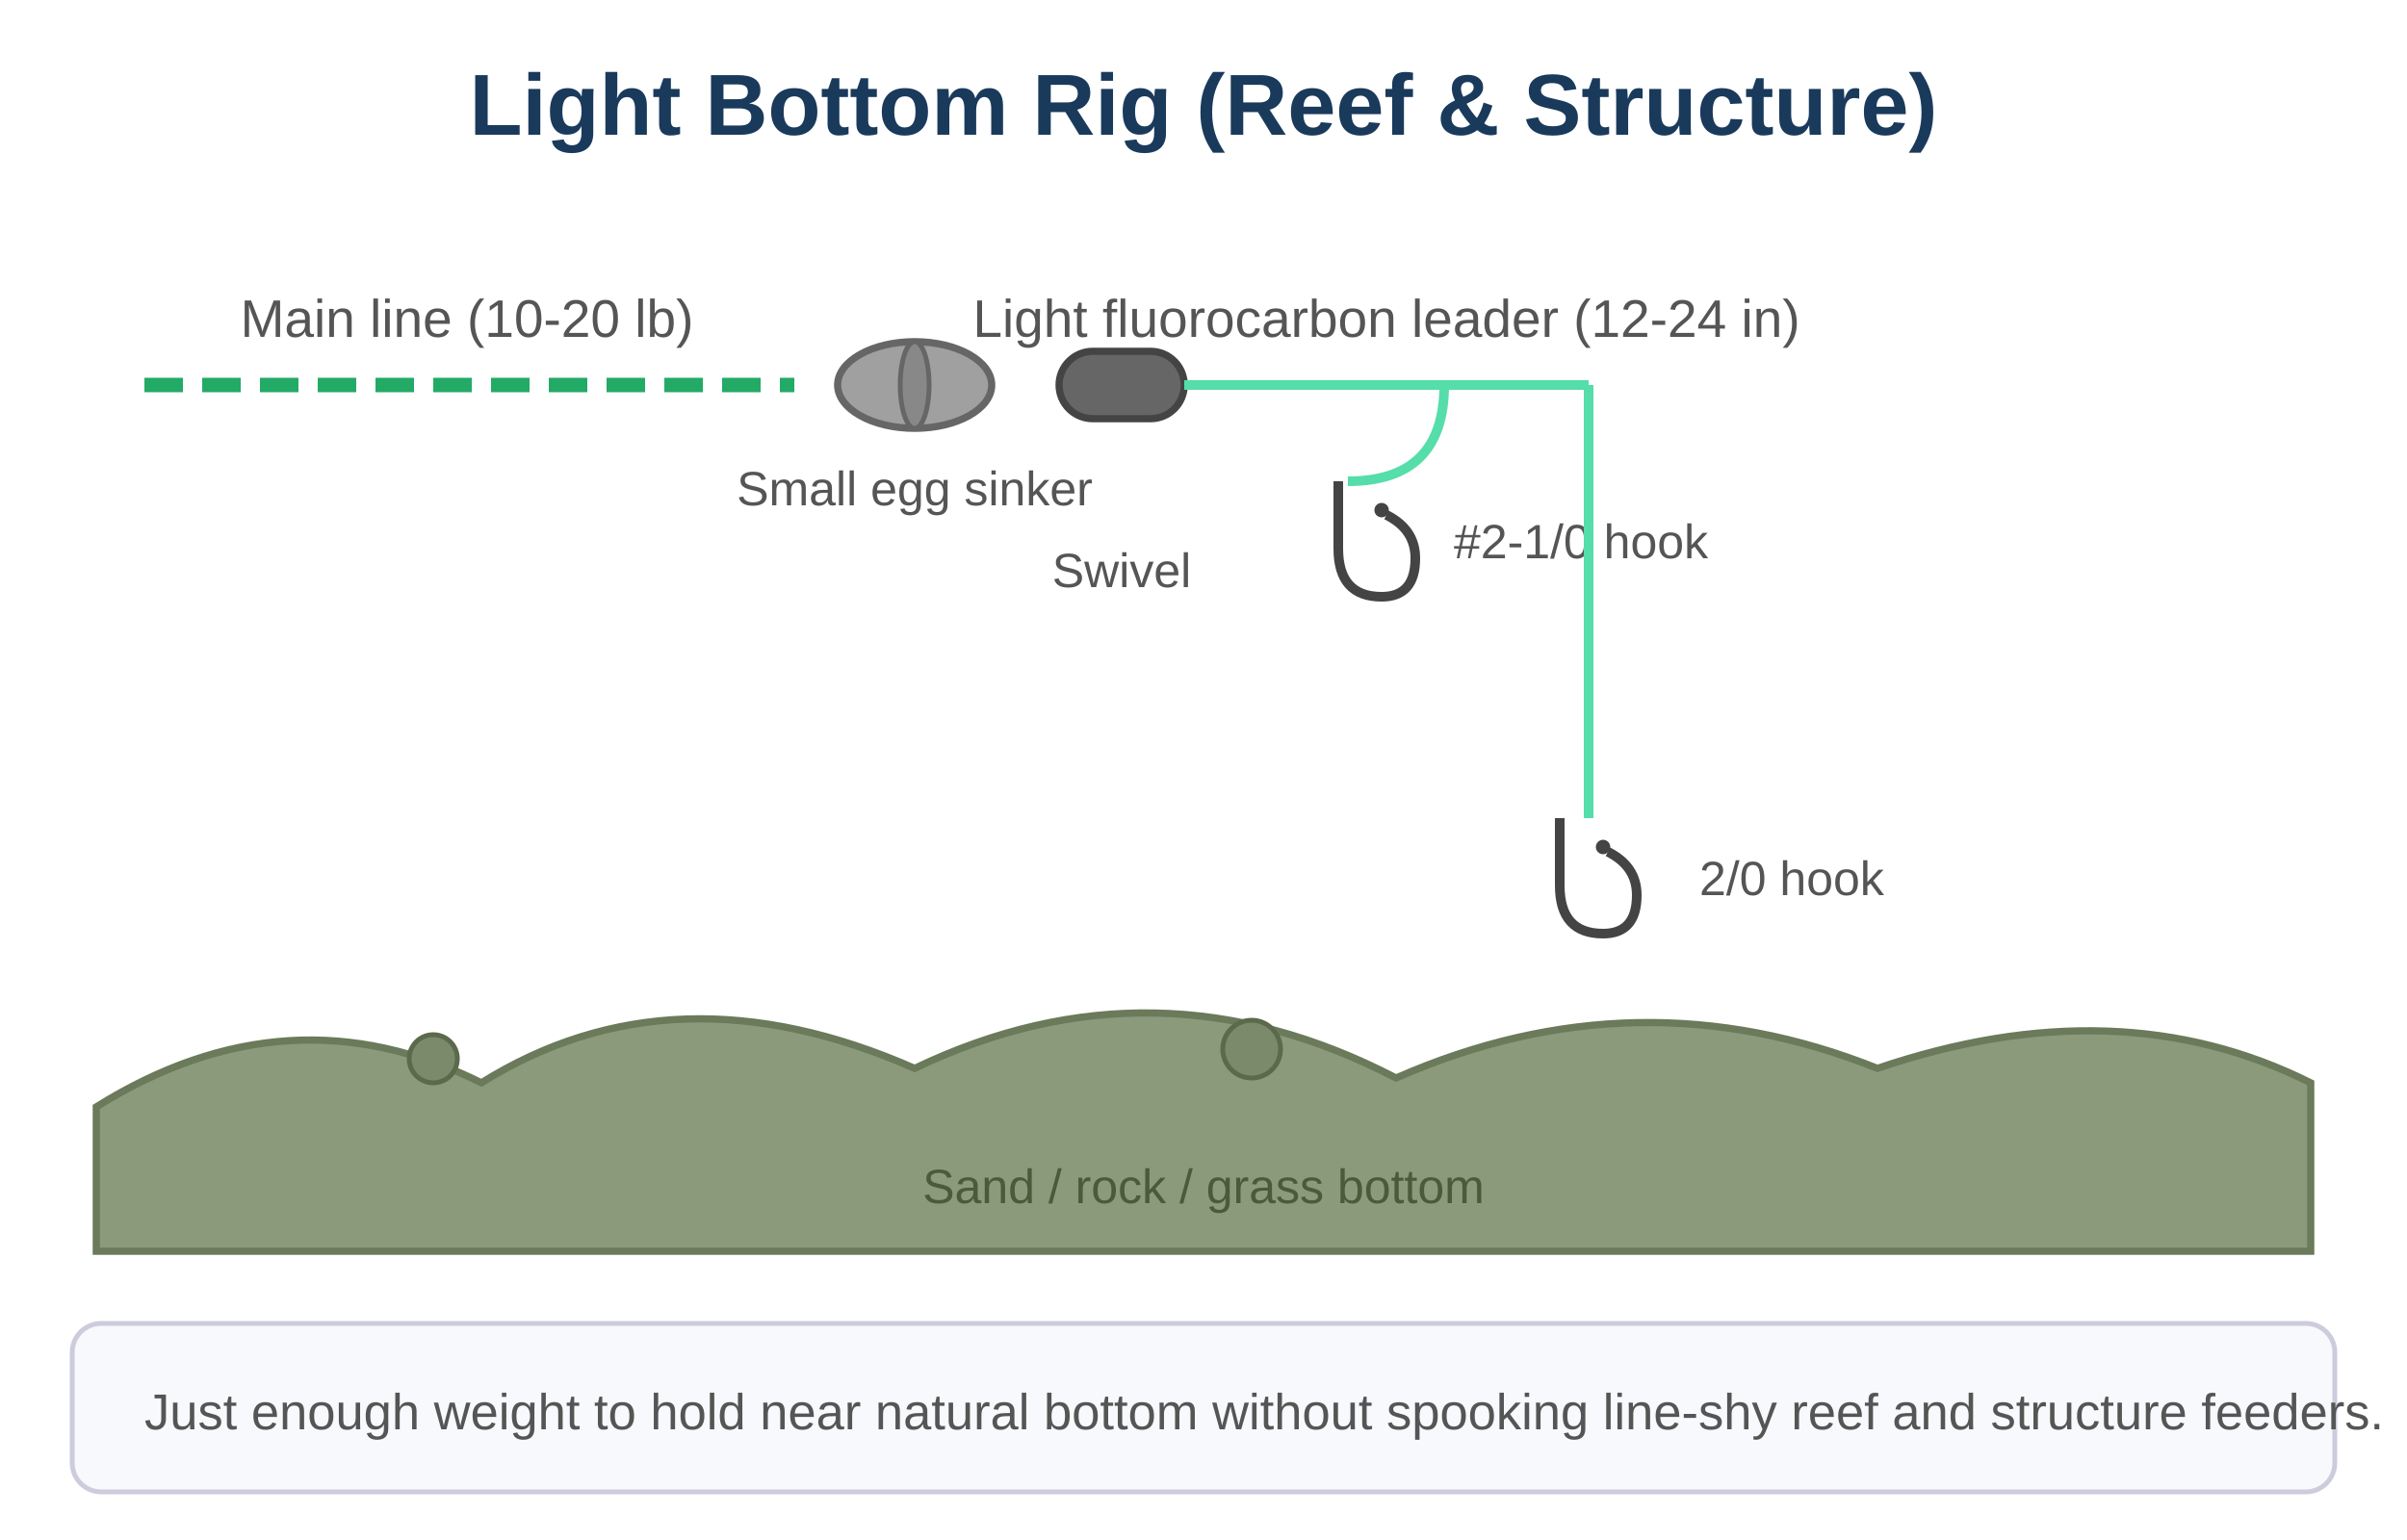
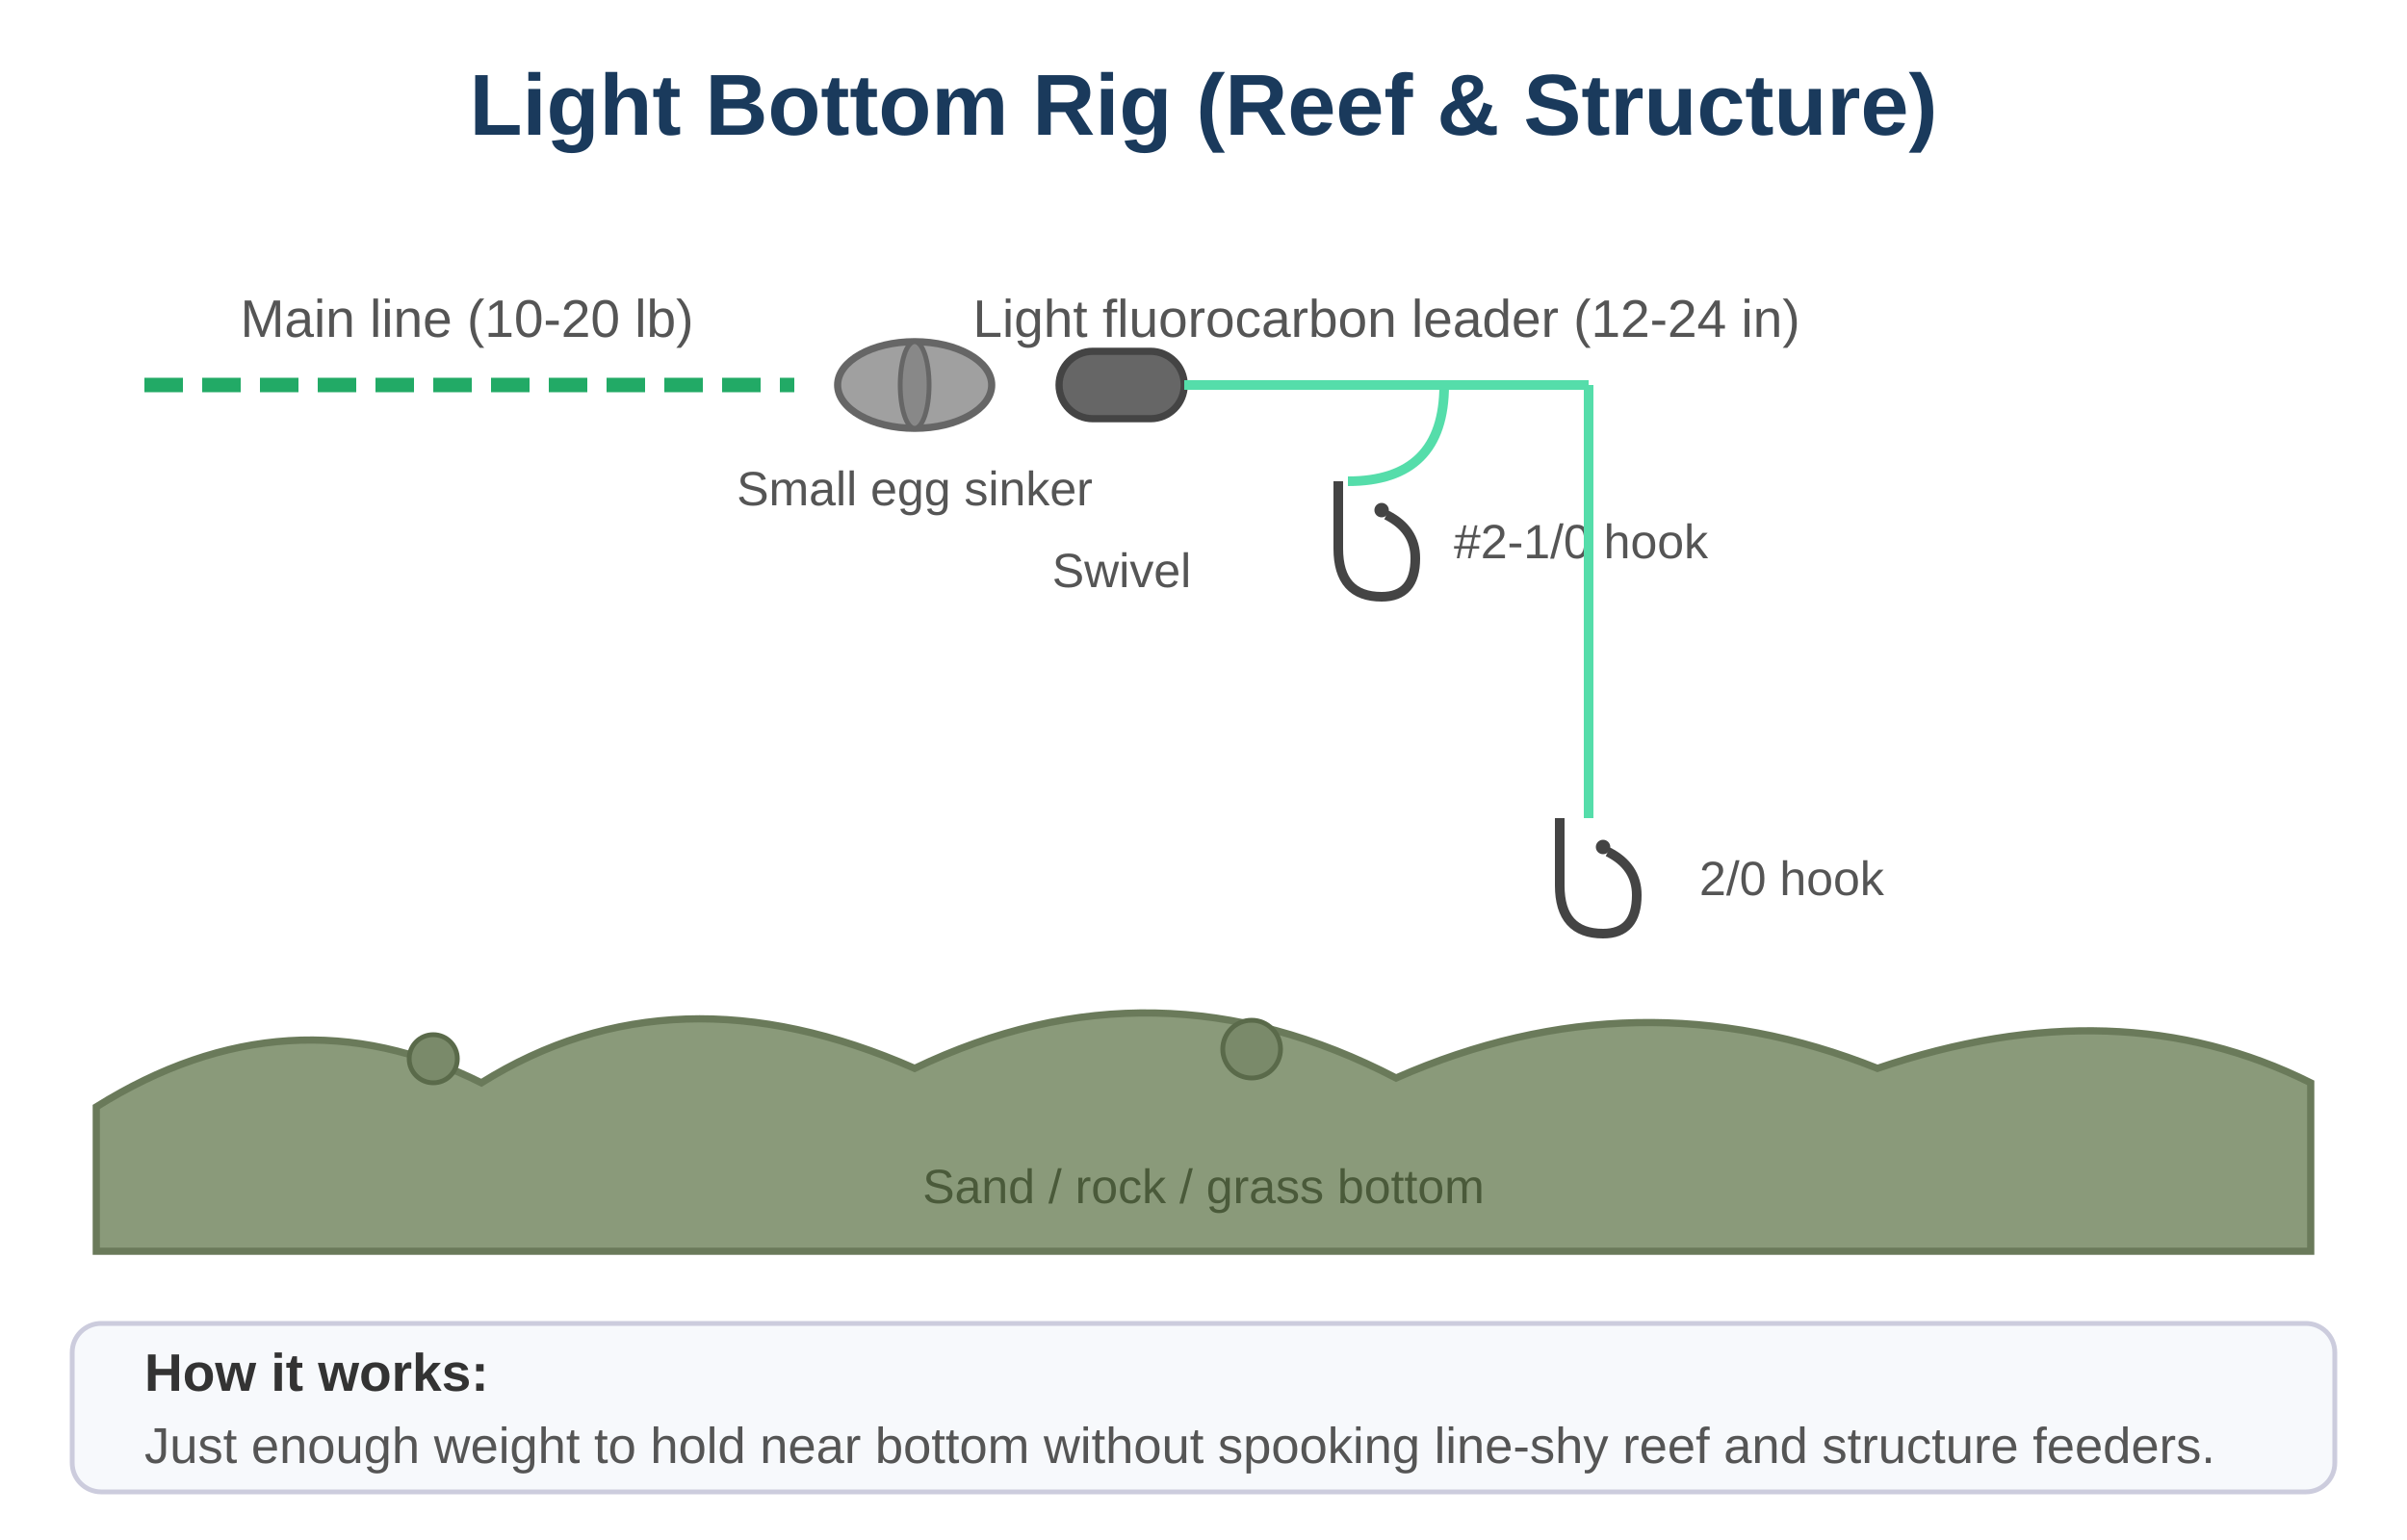
<svg xmlns="http://www.w3.org/2000/svg" viewBox="0 0 500 320" font-family="Arial, sans-serif">
  <text x="250" y="28" text-anchor="middle" font-size="18" font-weight="bold" fill="#1a3a5c">Light Bottom Rig (Reef &amp; Structure)</text>
  <line x1="30" y1="80" x2="165" y2="80" stroke="#2a6" stroke-width="3" stroke-dasharray="8,4" />
  <text x="97" y="70" text-anchor="middle" font-size="11" fill="#555">Main line (10-20 lb)</text>
  <ellipse cx="190" cy="80" rx="16" ry="9" fill="#a0a0a0" stroke="#666" stroke-width="1.5" />
  <ellipse cx="190" cy="80" rx="3" ry="9" fill="#888" stroke="#666" stroke-width="1" />
  <text x="190" y="105" text-anchor="middle" font-size="10" fill="#555">Small egg sinker</text>
  <rect x="220" y="73" width="26" height="14" rx="7" fill="#666" stroke="#444" stroke-width="1.5" />
  <text x="233" y="122" text-anchor="middle" font-size="10" fill="#555">Swivel</text>
  <line x1="246" y1="80" x2="330" y2="80" stroke="#5da" stroke-width="2" />
  <text x="288" y="70" text-anchor="middle" font-size="11" fill="#555">Light fluorocarbon leader (12-24 in)</text>
  <path d="M300 80 Q300 100 280 100" fill="none" stroke="#5da" stroke-width="2" />
  <g transform="translate(272, 100)">
    <path d="M6 0 L6 14 Q6 24 15 24 Q22 24 22 16 Q22 10 16 7" fill="none" stroke="#444" stroke-width="2" />
    <circle cx="15" cy="6" r="1.5" fill="#444" />
    <text x="30" y="16" font-size="10" fill="#555">#2-1/0 hook</text>
  </g>
  <line x1="330" y1="80" x2="330" y2="170" stroke="#5da" stroke-width="2" />
  <g transform="translate(318, 170)">
    <path d="M6 0 L6 14 Q6 24 15 24 Q22 24 22 16 Q22 10 16 7" fill="none" stroke="#444" stroke-width="2" />
    <circle cx="15" cy="6" r="1.5" fill="#444" />
    <text x="35" y="16" font-size="10" fill="#555">2/0 hook</text>
  </g>
  <path d="M20 230 Q60 205 100 225 Q140 200 190 222 Q240 198 290 224 Q340 202 390 222 Q440 205 480 225 L480 260 L20 260 Z" fill="#8a9a7a" stroke="#6a7a5a" stroke-width="1.5" />
  <circle cx="90" cy="220" r="5" fill="#7a8a6a" stroke="#5a6a4a" stroke-width="1" />
  <circle cx="260" cy="218" r="6" fill="#7a8a6a" stroke="#5a6a4a" stroke-width="1" />
  <text x="250" y="250" text-anchor="middle" font-size="10" fill="#4a5a3a">Sand / rock / grass bottom</text>
  <rect x="15" y="275" width="470" height="35" rx="6" fill="#f7f9fc" stroke="#ccd" stroke-width="1" />
-   <text x="30" y="297" font-size="10.5" fill="#555">Just enough weight to hold near natural bottom without spooking line-shy reef and structure feeders.</text>
+   <text x="30" y="289" font-size="11" fill="#333" font-weight="bold">How it works:</text>
+   <text x="30" y="304" font-size="10.5" fill="#555">Just enough weight to hold near bottom without spooking line-shy reef and structure feeders.</text>
</svg>
